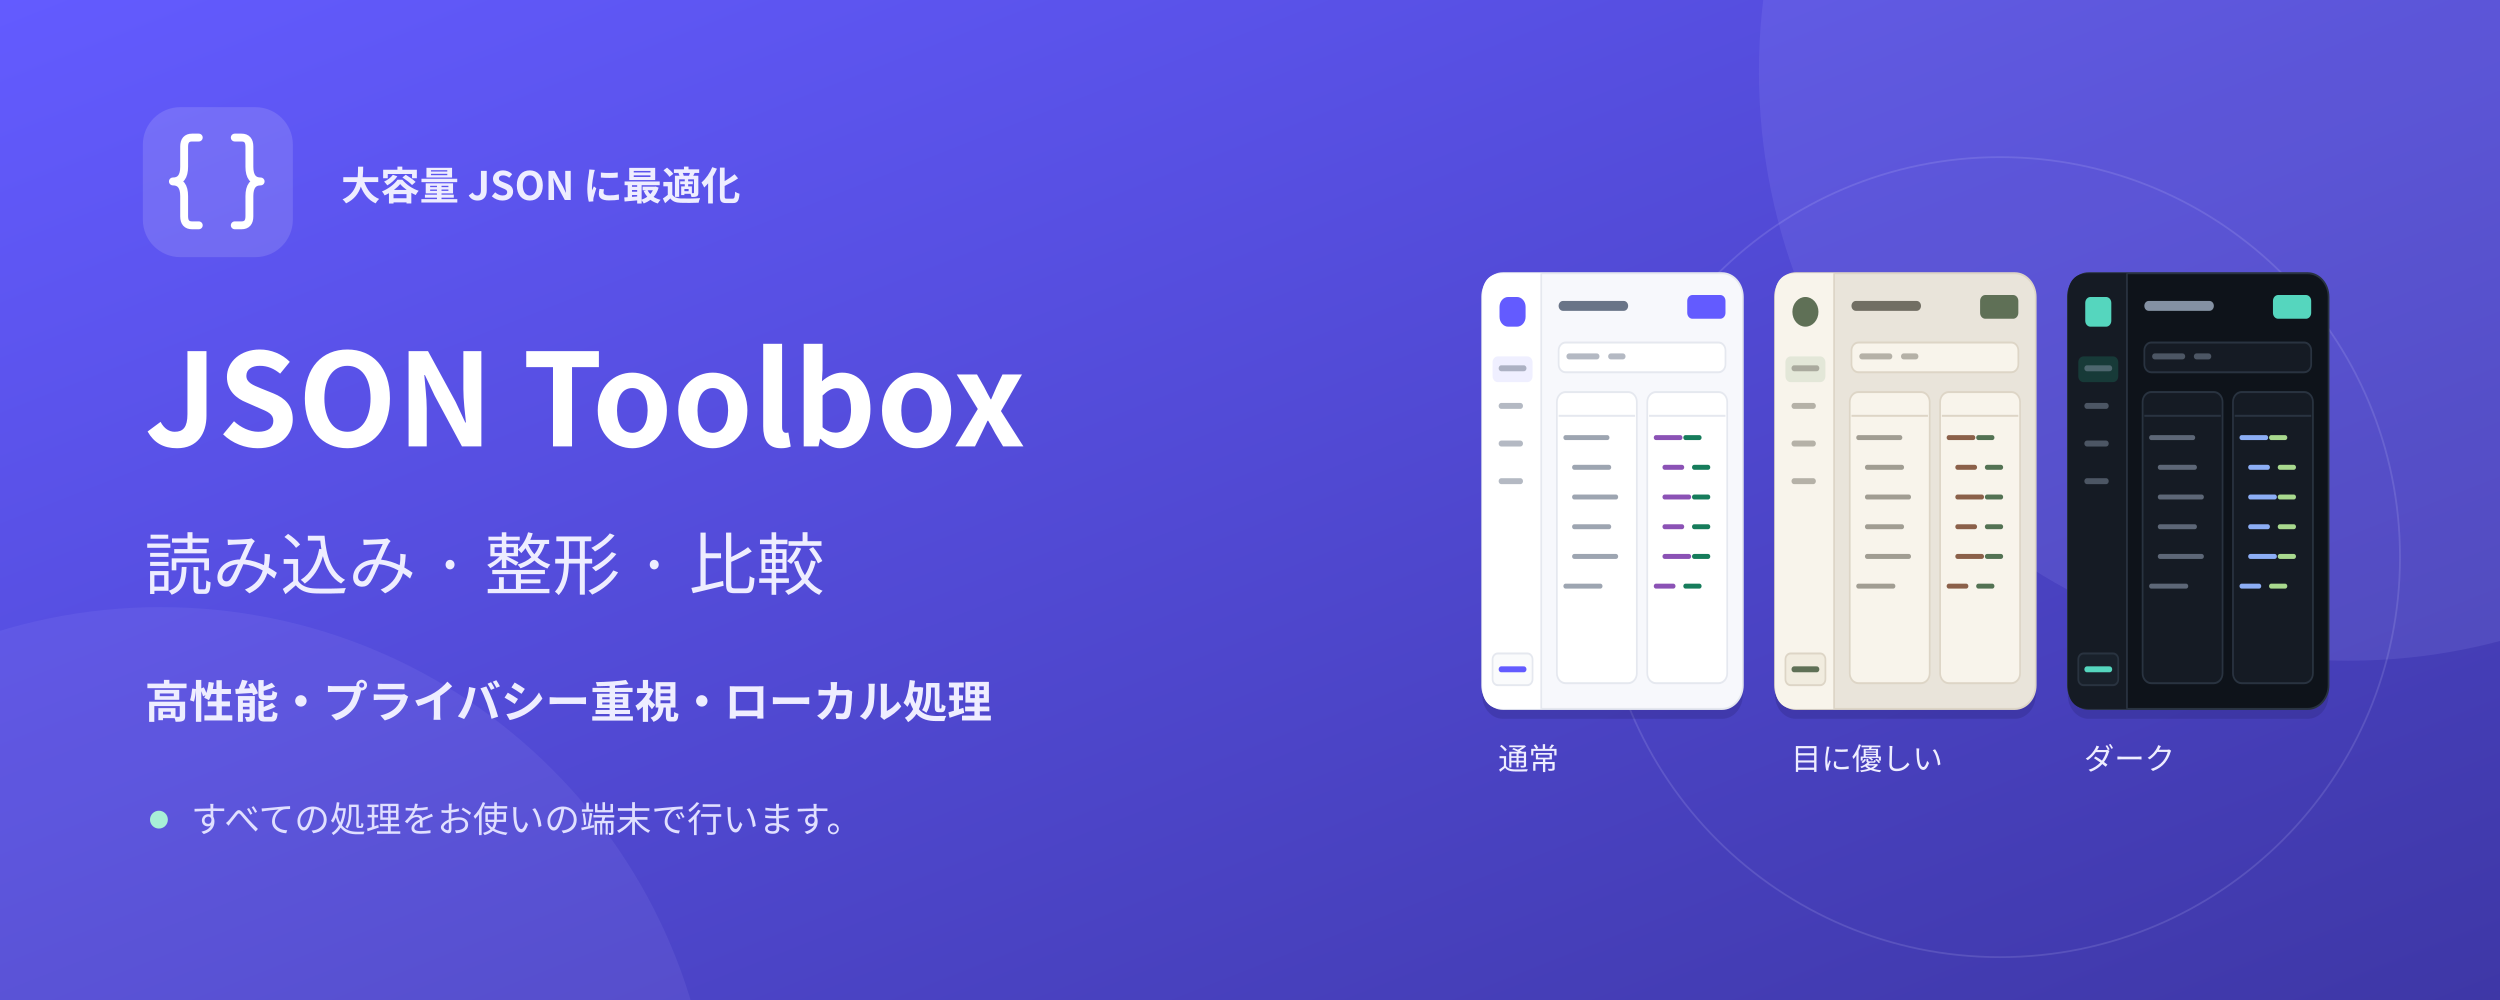
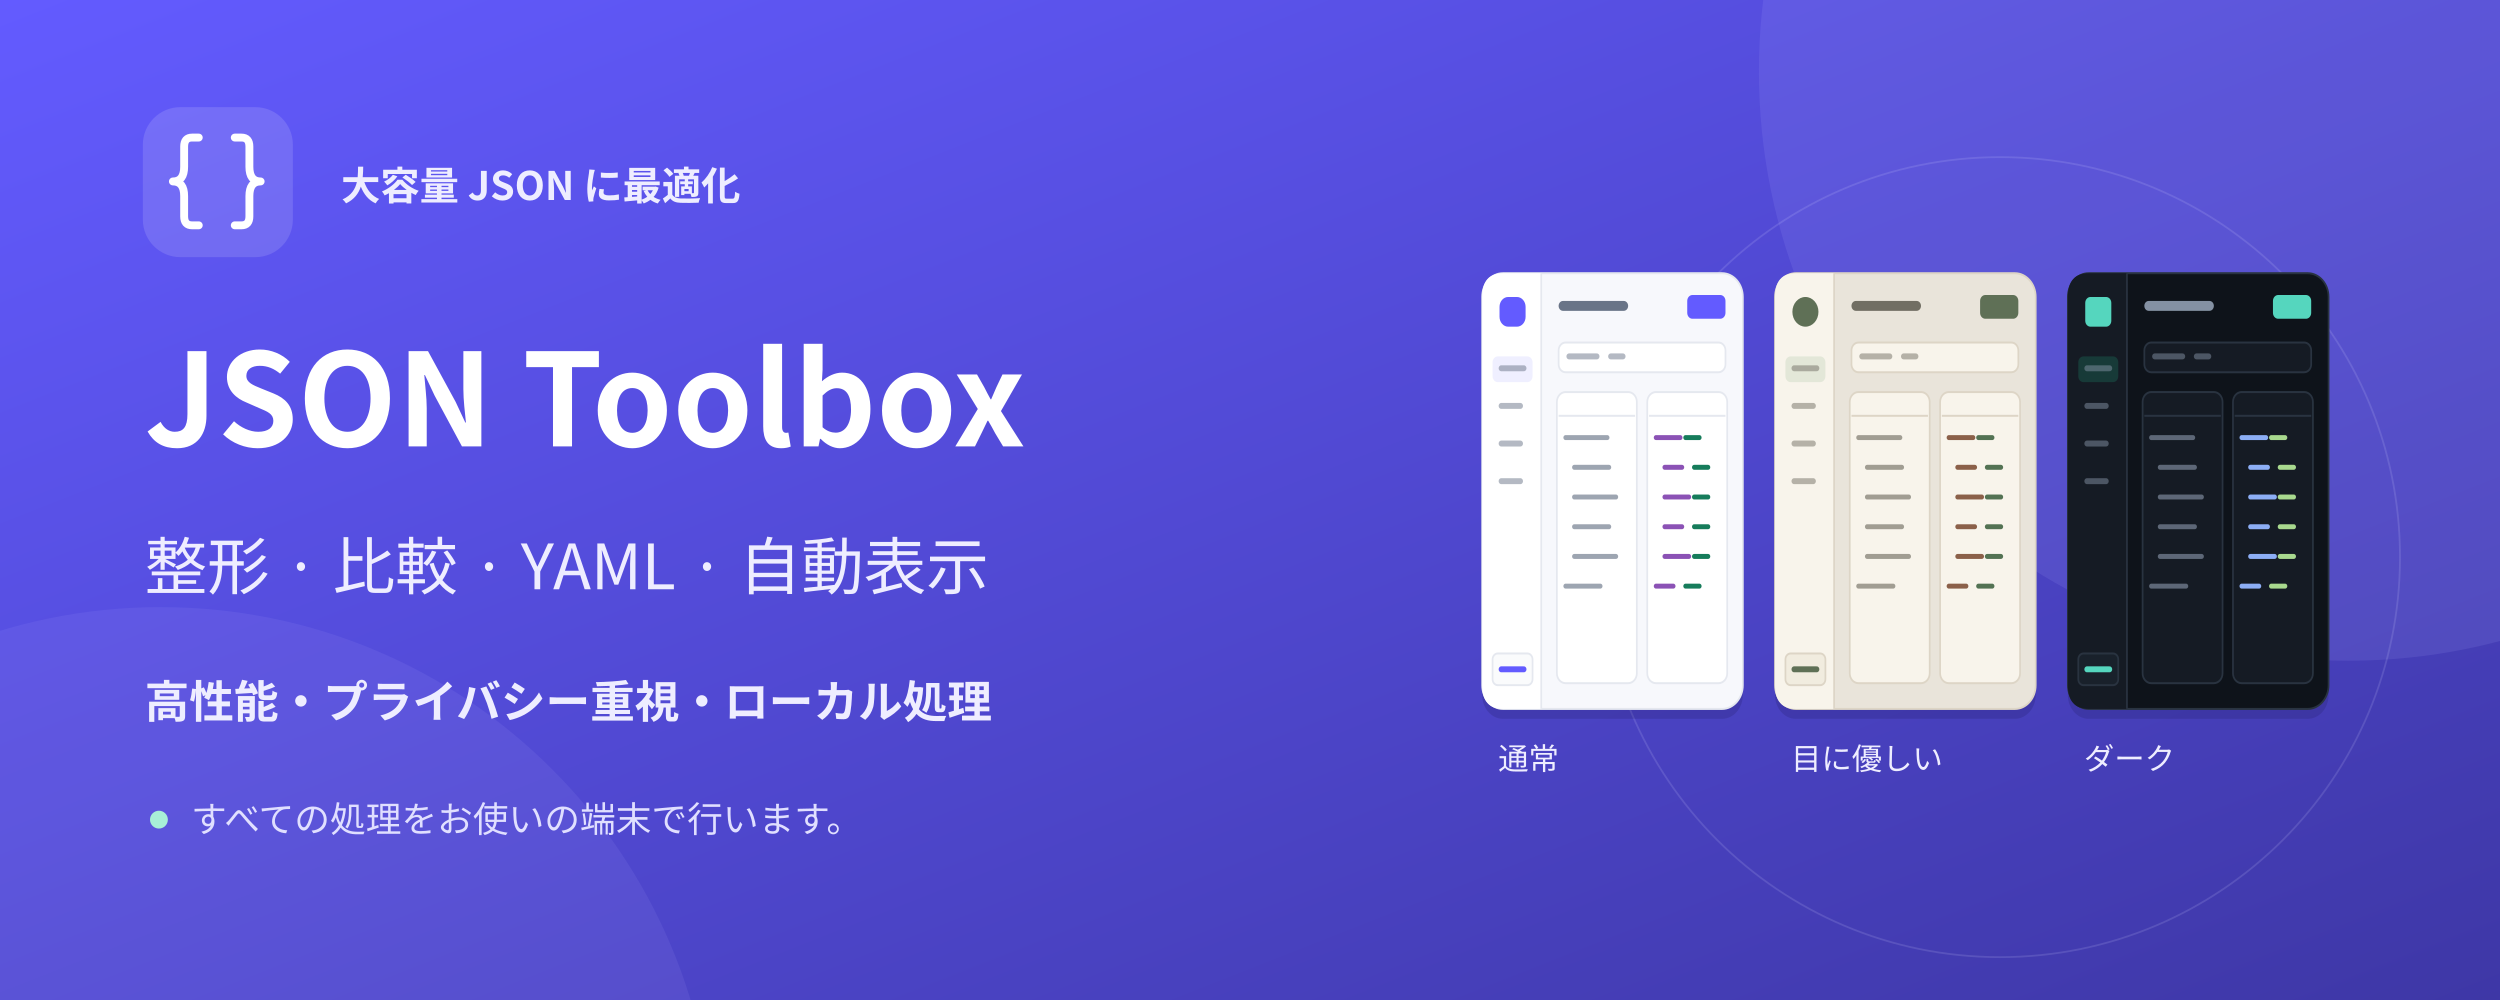
<svg xmlns="http://www.w3.org/2000/svg" width="1400" height="560" viewBox="0 0 1400 560" lang="ja">
  <defs>
    <linearGradient id="bg" x2="1" y2="1">
      <stop stop-color="#635bff" />
      <stop offset="1" stop-color="#3e37a6" />
    </linearGradient>
  </defs>
  <rect width="1400" height="560" fill="url(#bg)" />
  <circle cx="1315" cy="40" r="330" fill="#b6b2ff" opacity=".12" />
  <circle cx="90" cy="650" r="310" fill="#b6b2ff" opacity=".1" />
  <circle cx="1120" cy="312" r="224" fill="none" stroke="#d8d6ff" stroke-width="1" opacity=".15" />
  <rect x="80" y="60" width="84" height="84" rx="21" fill="#fff" opacity=".13" />
  <g transform="translate(88 72) scale(.63)" fill="none" stroke="#fff" stroke-width="7" stroke-linecap="round" stroke-linejoin="round">
    <path d="M37 8h-6q-7 0-7 8v18q0 13-10 13 10 0 10 13v18q0 8 7 8h6" />
    <path d="M69 8h6q7 0 7 8v18q0 13 10 13-10 0-10 13v18q0 8-7 8h-6" />
  </g>
  <text x="191" y="112" fill="#eeedff" font-family="Noto Sans CJK JP, Yu Gothic, sans-serif" font-size="22" font-weight="700" direction="ltr" unicode-bidi="isolate" text-anchor="start" data-max-width="588" data-min-x="190" data-max-x="780">大容量 JSON に最適化</text>
  <text x="81" y="250" fill="#fff" font-family="Noto Sans CJK JP, Yu Gothic, sans-serif" font-size="72" font-weight="700" direction="ltr" unicode-bidi="isolate" text-anchor="start" data-max-width="698" data-min-x="80" data-max-x="780">JSON Toolbox</text>
-   <text x="81" y="330" fill="#eeedff" font-family="Noto Sans CJK JP, Yu Gothic, sans-serif" font-size="38" font-weight="400" direction="ltr" unicode-bidi="isolate" text-anchor="start" data-max-width="698" data-min-x="80" data-max-x="780">読み込み · 整形 · 比較</text>
+   <text x="81" y="330" fill="#eeedff" font-family="Noto Sans CJK JP, Yu Gothic, sans-serif" font-size="35" font-weight="400" direction="ltr" unicode-bidi="isolate" text-anchor="start" data-max-width="698" data-min-x="80" data-max-x="780">整形 · 比較 · YAML · 自動表示</text>
  <text x="81" y="402" fill="#eeedff" font-family="Noto Sans CJK JP, Yu Gothic, sans-serif" font-size="25" font-weight="600" direction="ltr" unicode-bidi="isolate" text-anchor="start" data-max-width="698" data-min-x="80" data-max-x="780">高性能・プライバシー重視・ローカル処理</text>
  <circle cx="89" cy="459" r="5" fill="#a8efd7" />
  <text x="107" y="466" fill="#e0dfff" font-family="Noto Sans CJK JP, Yu Gothic, sans-serif" font-size="20" font-weight="400" direction="ltr" unicode-bidi="isolate" text-anchor="start" data-max-width="672" data-min-x="106" data-max-x="780">すべての処理をお使いの端末で行います。</text>
  <g transform="translate(830 153) scale(0.9733333 1.109091)">
    <g>
      <rect x="0" y="5" width="150" height="220" rx="12" fill="#17134c" opacity=".18" />
      <rect width="150" height="220" rx="12" fill="#f7f8fc" stroke="#e5e8ef" />
      <path d="M12 0h22v220H12q-12 0-12-12V12Q0 0 12 0Z" fill="#ffffff" />
      <path d="M34 0v220" stroke="#e5e8ef" />
      <rect x="10" y="12" width="15" height="15" rx="5" fill="#635bff" />
      <rect x="6" y="42" width="23" height="13" rx="3" fill="#efefff" />
      <g stroke="#697487" stroke-width="3" stroke-linecap="round" opacity=".5">
        <path d="M11 48h13M11 67h11M11 86h11M11 105h11" />
      </g>
      <rect x="44" y="14" width="40" height="5" rx="2.5" fill="#697487" />
      <rect x="118" y="11" width="22" height="12" rx="3" fill="#635bff" />
      <rect x="44" y="35" width="96" height="15" rx="4" fill="#ffffff" stroke="#e5e8ef" />
      <path d="M50 42h16m8 0h7" stroke="#697487" stroke-width="3" stroke-linecap="round" opacity=".5" />
      <rect x="43" y="60" width="46" height="147" rx="5" fill="#ffffff" stroke="#e5e8ef" />
      <rect x="95" y="60" width="46" height="147" rx="5" fill="#ffffff" stroke="#e5e8ef" />
      <path d="M44 72h44M96 72h44" stroke="#e5e8ef" />
      <g stroke-width="2.5" stroke-linecap="round">
        <path d="M48 83h24" stroke="#697487" opacity=".65" />
        <path d="M100 83h14" stroke="#8b52b5" />
        <path d="M117 83h8" stroke="#167c5b" />
        <path d="M53 98h20" stroke="#697487" opacity=".65" />
        <path d="M105 98h10" stroke="#8b52b5" />
        <path d="M122 98h8" stroke="#167c5b" />
        <path d="M53 113h24" stroke="#697487" opacity=".65" />
        <path d="M105 113h14" stroke="#8b52b5" />
        <path d="M122 113h8" stroke="#167c5b" />
        <path d="M53 128h20" stroke="#697487" opacity=".65" />
        <path d="M105 128h10" stroke="#8b52b5" />
        <path d="M122 128h8" stroke="#167c5b" />
        <path d="M53 143h24" stroke="#697487" opacity=".65" />
        <path d="M105 143h14" stroke="#8b52b5" />
        <path d="M122 143h8" stroke="#167c5b" />
        <path d="M48 158h20" stroke="#697487" opacity=".65" />
        <path d="M100 158h10" stroke="#8b52b5" />
        <path d="M117 158h8" stroke="#167c5b" />
      </g>
      <rect x="6" y="192" width="23" height="16" rx="3" fill="#fafbfc" stroke="#e5e8ef" />
      <path d="M11 200h13" stroke="#635bff" stroke-width="3" stroke-linecap="round" />
    </g>
  </g>
  <text x="839" y="431" fill="#eeedff" font-family="Noto Sans CJK JP, Yu Gothic, sans-serif" font-size="17" font-weight="500" direction="ltr" unicode-bidi="isolate" text-anchor="start" data-max-width="128" data-min-x="838" data-max-x="968">通常</text>
  <g transform="translate(994 153) scale(0.9733333 1.109091)">
    <g>
      <rect x="0" y="5" width="150" height="220" rx="12" fill="#17134c" opacity=".18" />
      <rect width="150" height="220" rx="12" fill="#e9e4da" stroke="#ddd5c6" />
      <path d="M12 0h22v220H12q-12 0-12-12V12Q0 0 12 0Z" fill="#f8f4eb" />
      <path d="M34 0v220" stroke="#ddd5c6" />
      <rect x="10" y="12" width="15" height="15" rx="8" fill="#5f7056" />
      <rect x="6" y="42" width="23" height="13" rx="3" fill="#e3e7d8" />
      <g stroke="#716e63" stroke-width="3" stroke-linecap="round" opacity=".5">
        <path d="M11 48h13M11 67h11M11 86h11M11 105h11" />
      </g>
      <rect x="44" y="14" width="40" height="5" rx="2.5" fill="#716e63" />
      <rect x="118" y="11" width="22" height="12" rx="3" fill="#5f7056" />
      <rect x="44" y="35" width="96" height="15" rx="4" fill="#f8f4eb" stroke="#ddd5c6" />
      <path d="M50 42h16m8 0h7" stroke="#716e63" stroke-width="3" stroke-linecap="round" opacity=".5" />
      <rect x="43" y="60" width="46" height="147" rx="5" fill="#f8f4eb" stroke="#ddd5c6" />
      <rect x="95" y="60" width="46" height="147" rx="5" fill="#f8f4eb" stroke="#ddd5c6" />
      <path d="M44 72h44M96 72h44" stroke="#ddd5c6" />
      <g stroke-width="2.5" stroke-linecap="round">
        <path d="M48 83h24" stroke="#716e63" opacity=".65" />
        <path d="M100 83h14" stroke="#8b6049" />
        <path d="M117 83h8" stroke="#537253" />
        <path d="M53 98h20" stroke="#716e63" opacity=".65" />
        <path d="M105 98h10" stroke="#8b6049" />
        <path d="M122 98h8" stroke="#537253" />
        <path d="M53 113h24" stroke="#716e63" opacity=".65" />
        <path d="M105 113h14" stroke="#8b6049" />
        <path d="M122 113h8" stroke="#537253" />
        <path d="M53 128h20" stroke="#716e63" opacity=".65" />
        <path d="M105 128h10" stroke="#8b6049" />
        <path d="M122 128h8" stroke="#537253" />
        <path d="M53 143h24" stroke="#716e63" opacity=".65" />
        <path d="M105 143h14" stroke="#8b6049" />
        <path d="M122 143h8" stroke="#537253" />
        <path d="M48 158h20" stroke="#716e63" opacity=".65" />
        <path d="M100 158h10" stroke="#8b6049" />
        <path d="M117 158h8" stroke="#537253" />
      </g>
      <rect x="6" y="192" width="23" height="16" rx="3" fill="#f1ecdf" stroke="#ddd5c6" />
      <path d="M11 200h13" stroke="#5f7056" stroke-width="3" stroke-linecap="round" />
    </g>
  </g>
  <text x="1003" y="431" fill="#eeedff" font-family="Noto Sans CJK JP, Yu Gothic, sans-serif" font-size="17" font-weight="500" direction="ltr" unicode-bidi="isolate" text-anchor="start" data-max-width="128" data-min-x="1002" data-max-x="1132">目に優しい</text>
  <g transform="translate(1158 153) scale(0.9733333 1.109091)">
    <g>
      <rect x="0" y="5" width="150" height="220" rx="12" fill="#17134c" opacity=".18" />
      <rect width="150" height="220" rx="12" fill="#0e131a" stroke="#293340" />
      <path d="M12 0h22v220H12q-12 0-12-12V12Q0 0 12 0Z" fill="#151b24" />
      <path d="M34 0v220" stroke="#293340" />
      <rect x="10" y="12" width="15" height="15" rx="3" fill="#55d6be" />
      <rect x="6" y="42" width="23" height="13" rx="3" fill="#173a38" />
      <g stroke="#8491a3" stroke-width="3" stroke-linecap="round" opacity=".5">
        <path d="M11 48h13M11 67h11M11 86h11M11 105h11" />
      </g>
      <rect x="44" y="14" width="40" height="5" rx="2.5" fill="#8491a3" />
      <rect x="118" y="11" width="22" height="12" rx="3" fill="#55d6be" />
      <rect x="44" y="35" width="96" height="15" rx="4" fill="#151b24" stroke="#293340" />
      <path d="M50 42h16m8 0h7" stroke="#8491a3" stroke-width="3" stroke-linecap="round" opacity=".5" />
      <rect x="43" y="60" width="46" height="147" rx="5" fill="#151b24" stroke="#293340" />
      <rect x="95" y="60" width="46" height="147" rx="5" fill="#151b24" stroke="#293340" />
      <path d="M44 72h44M96 72h44" stroke="#293340" />
      <g stroke-width="2.5" stroke-linecap="round">
        <path d="M48 83h24" stroke="#8491a3" opacity=".65" />
        <path d="M100 83h14" stroke="#8caef5" />
        <path d="M117 83h8" stroke="#a8d98e" />
        <path d="M53 98h20" stroke="#8491a3" opacity=".65" />
        <path d="M105 98h10" stroke="#8caef5" />
        <path d="M122 98h8" stroke="#a8d98e" />
        <path d="M53 113h24" stroke="#8491a3" opacity=".65" />
        <path d="M105 113h14" stroke="#8caef5" />
        <path d="M122 113h8" stroke="#a8d98e" />
        <path d="M53 128h20" stroke="#8491a3" opacity=".65" />
        <path d="M105 128h10" stroke="#8caef5" />
        <path d="M122 128h8" stroke="#a8d98e" />
        <path d="M53 143h24" stroke="#8491a3" opacity=".65" />
        <path d="M105 143h14" stroke="#8caef5" />
        <path d="M122 143h8" stroke="#a8d98e" />
        <path d="M48 158h20" stroke="#8491a3" opacity=".65" />
        <path d="M100 158h10" stroke="#8caef5" />
        <path d="M117 158h8" stroke="#a8d98e" />
      </g>
      <rect x="6" y="192" width="23" height="16" rx="3" fill="#19212b" stroke="#293340" />
      <path d="M11 200h13" stroke="#55d6be" stroke-width="3" stroke-linecap="round" />
    </g>
  </g>
  <text x="1167" y="431" fill="#eeedff" font-family="Noto Sans CJK JP, Yu Gothic, sans-serif" font-size="17" font-weight="500" direction="ltr" unicode-bidi="isolate" text-anchor="start" data-max-width="128" data-min-x="1166" data-max-x="1296">ダーク</text>
</svg>
